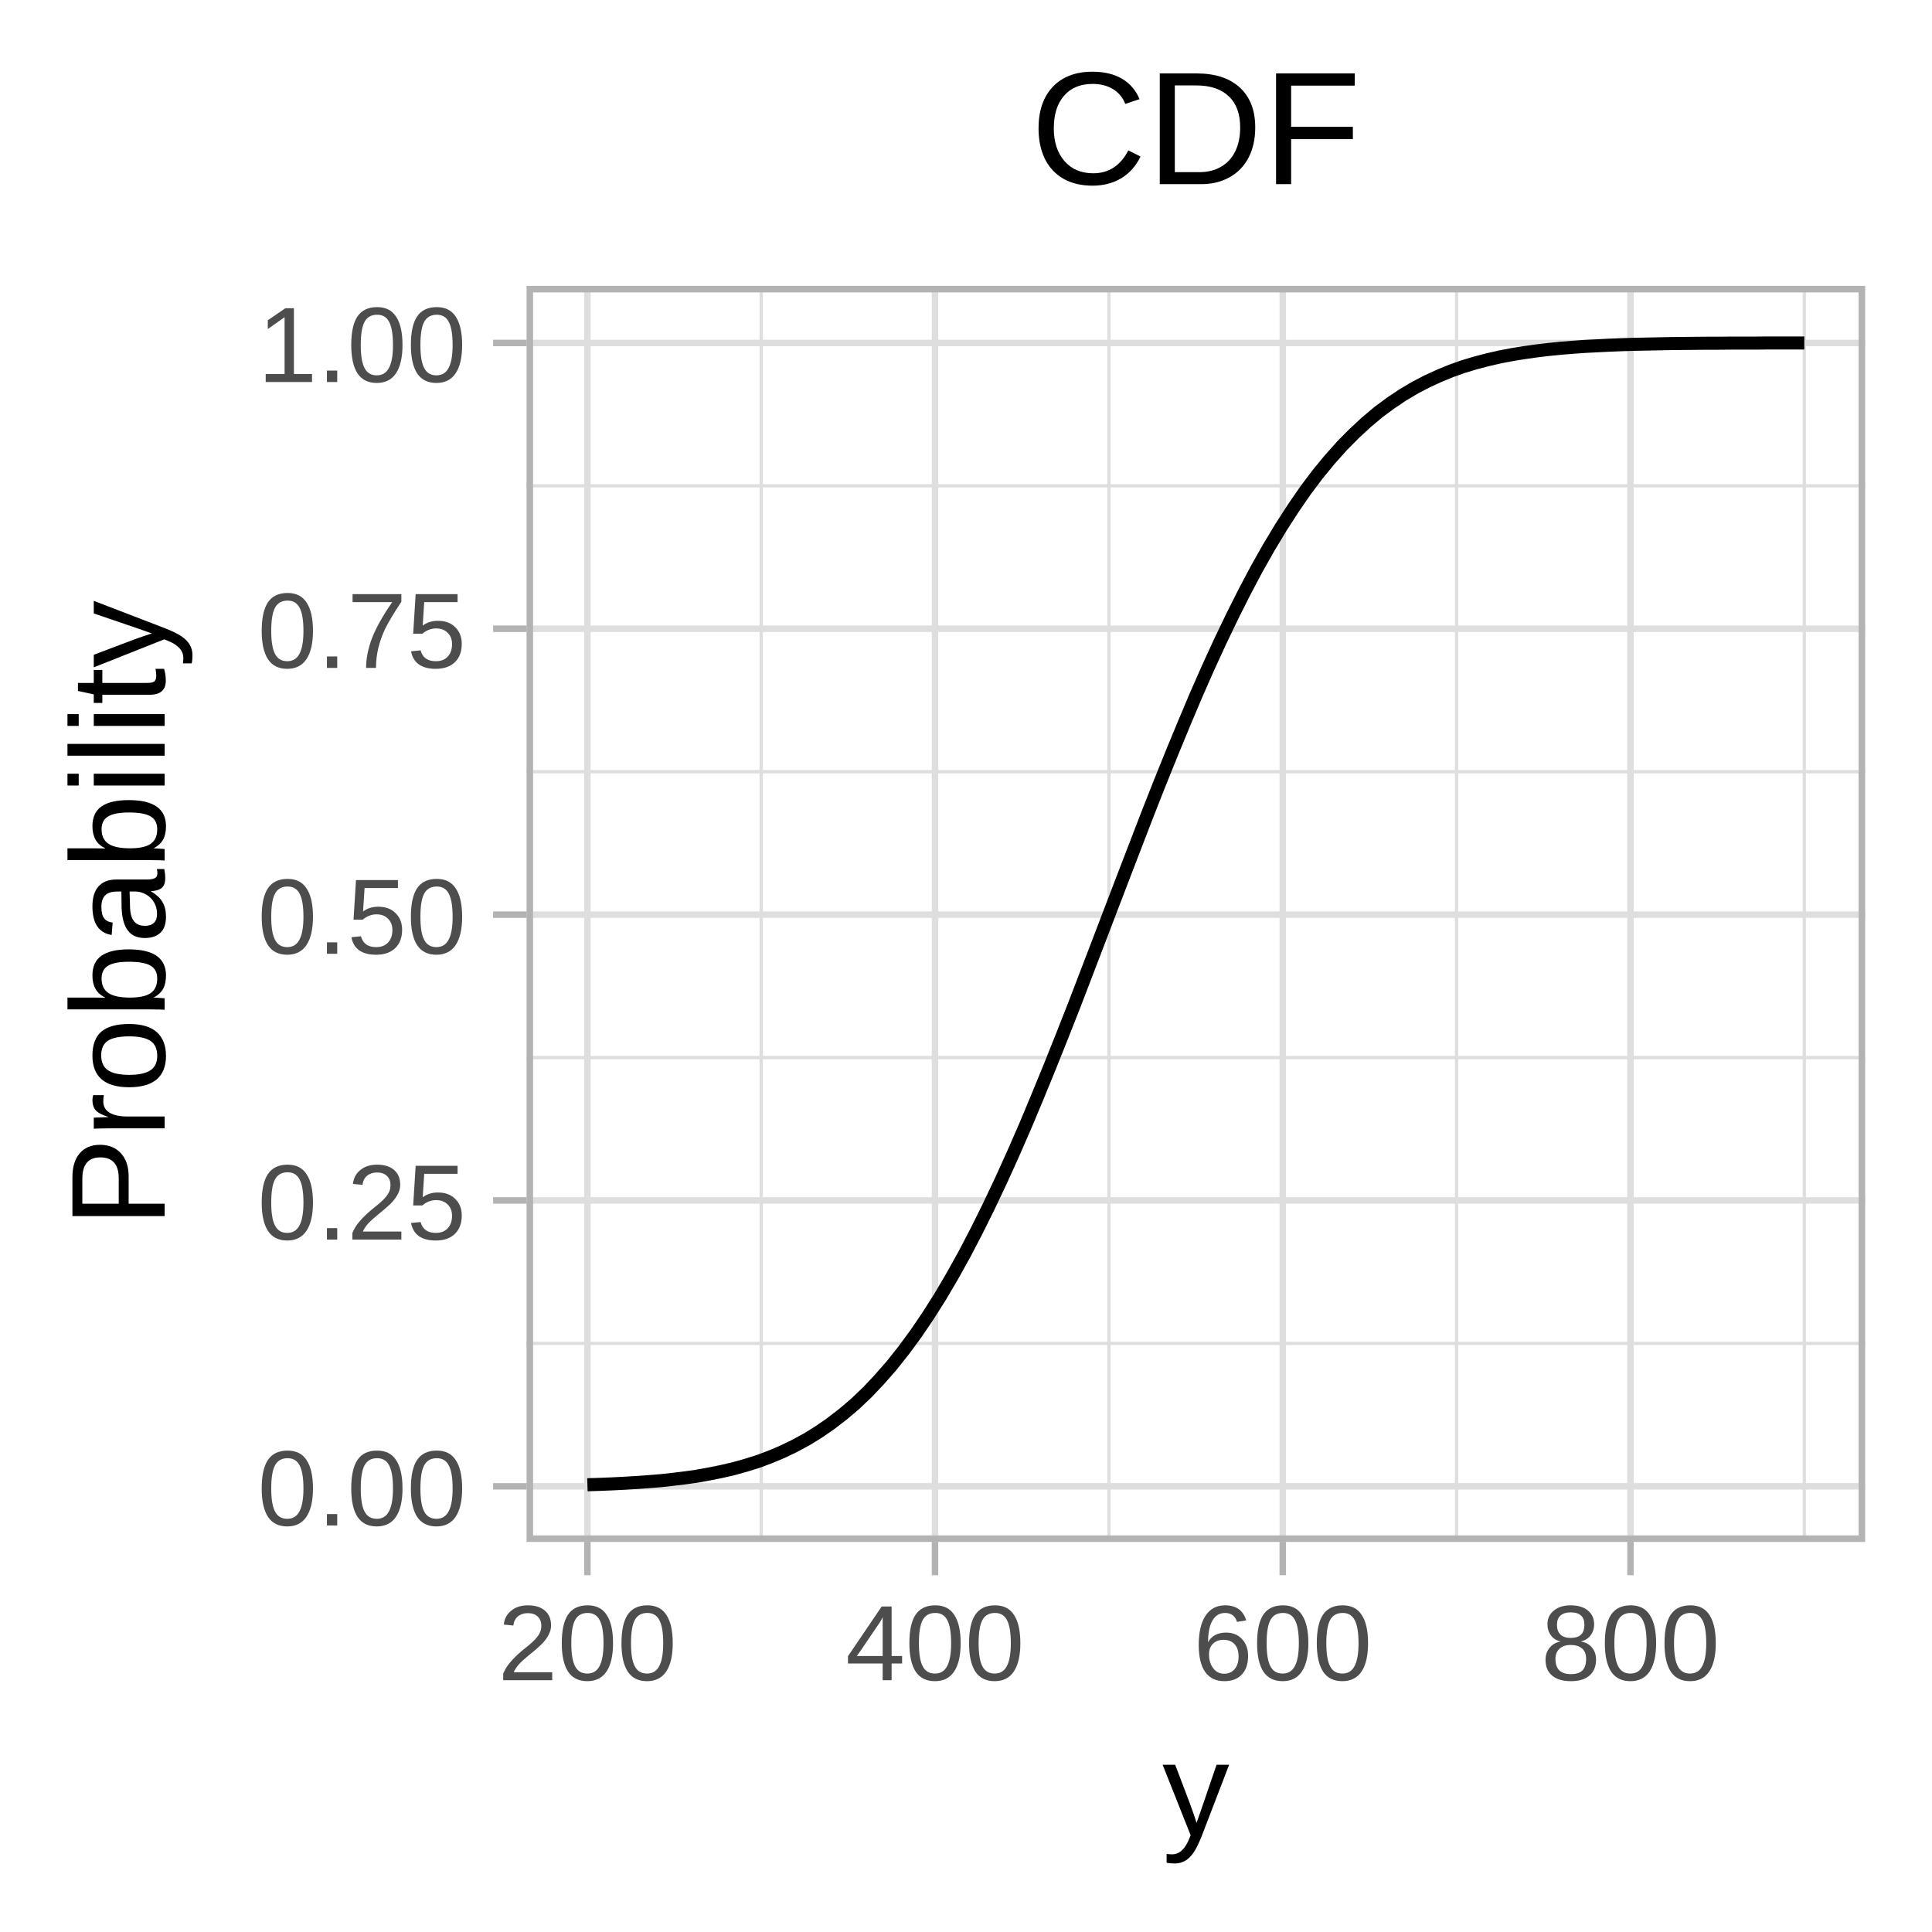
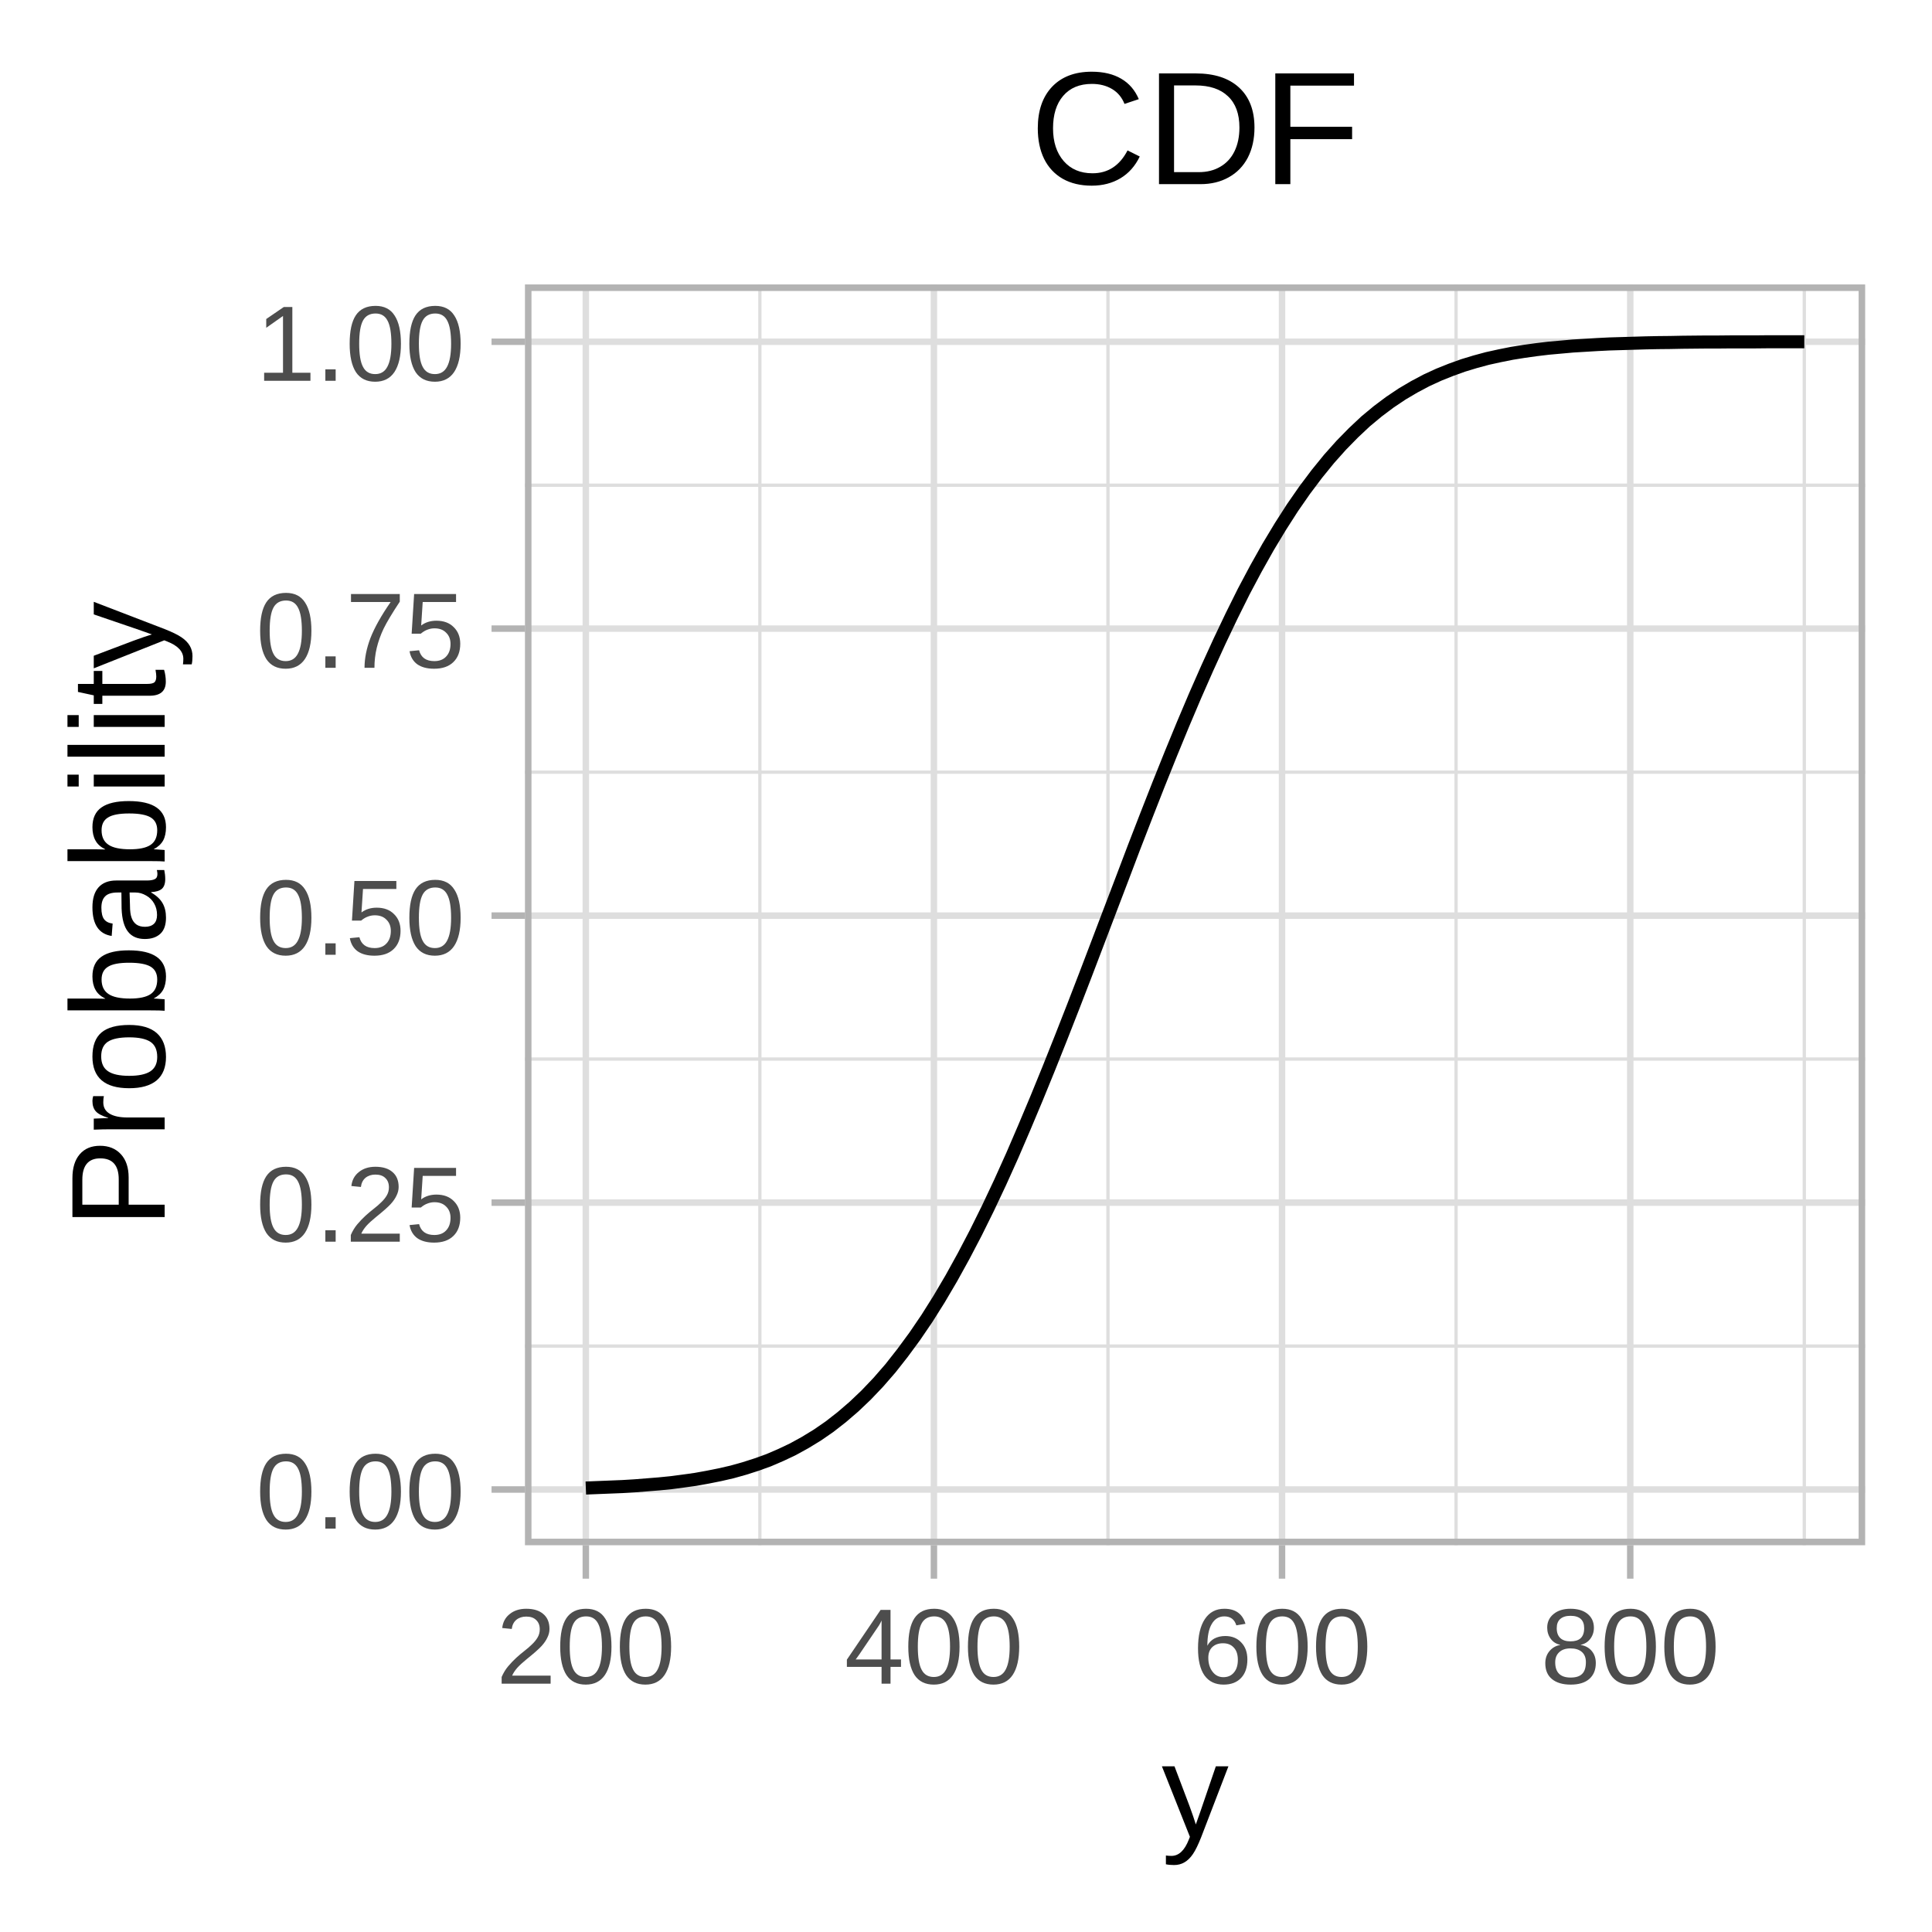
<svg xmlns="http://www.w3.org/2000/svg" class="svglite" width="158.40pt" height="158.40pt" viewBox="0 0 158.40 158.40">
  <defs>
    <style type="text/css">
    .svglite line, .svglite polyline, .svglite polygon, .svglite path, .svglite rect, .svglite circle {
      fill: none;
      stroke: #000000;
      stroke-linecap: round;
      stroke-linejoin: round;
      stroke-miterlimit: 10.00;
    }
    .svglite text {
      white-space: pre;
    }
  </style>
  </defs>
  <rect width="100%" height="100%" style="stroke: none; fill: #FFFFFF;" />
  <defs>
    <clipPath id="cpMC4wMHwxNTguNDB8MC4wMHwxNTguNDA=">
      <rect x="0.00" y="0.00" width="158.40" height="158.40" />
    </clipPath>
  </defs>
  <g clip-path="url(#cpMC4wMHwxNTguNDB8MC4wMHwxNTguNDA=)">
-     <rect x="-0" y="-0" width="158.40" height="158.40" style="stroke-width: 1.07; stroke: #FFFFFF; fill: #FFFFFF;" />
+     <rect x="0" y="-0" width="158.40" height="158.40" style="stroke-width: 1.07; stroke: #FFFFFF; fill: #FFFFFF;" />
  </g>
  <defs>
-     <clipPath id="cpNDMuMTd8MTUyLjkyfDIzLjQ0fDEyNi40MQ==">
-       <rect x="43.17" y="23.44" width="109.75" height="102.98" />
+     <clipPath id="cpNDMuMDR8MTUyLjkyfDIzLjMyfDEyNi42OQ==">
+       <rect x="43.04" y="23.32" width="109.88" height="103.37" />
    </clipPath>
  </defs>
-   <g clip-path="url(#cpNDMuMTd8MTUyLjkyfDIzLjQ0fDEyNi40MQ==)">
-     <rect x="43.17" y="23.44" width="109.75" height="102.98" style="stroke-width: 1.07; stroke: none; fill: #FFFFFF;" />
-     <polyline points="43.17,110.14 152.92,110.14 " style="stroke-width: 0.27; stroke: #DEDEDE; stroke-linecap: butt;" />
-     <polyline points="43.17,86.71 152.92,86.71 " style="stroke-width: 0.27; stroke: #DEDEDE; stroke-linecap: butt;" />
-     <polyline points="43.17,63.27 152.92,63.27 " style="stroke-width: 0.27; stroke: #DEDEDE; stroke-linecap: butt;" />
-     <polyline points="43.17,39.83 152.92,39.83 " style="stroke-width: 0.27; stroke: #DEDEDE; stroke-linecap: butt;" />
-     <polyline points="62.41,126.41 62.41,23.44 " style="stroke-width: 0.27; stroke: #DEDEDE; stroke-linecap: butt;" />
-     <polyline points="90.92,126.41 90.92,23.44 " style="stroke-width: 0.27; stroke: #DEDEDE; stroke-linecap: butt;" />
-     <polyline points="119.42,126.41 119.42,23.44 " style="stroke-width: 0.27; stroke: #DEDEDE; stroke-linecap: butt;" />
-     <polyline points="147.93,126.41 147.93,23.44 " style="stroke-width: 0.27; stroke: #DEDEDE; stroke-linecap: butt;" />
-     <polyline points="43.17,121.86 152.92,121.86 " style="stroke-width: 0.53; stroke: #DEDEDE; stroke-linecap: butt;" />
-     <polyline points="43.17,98.42 152.92,98.42 " style="stroke-width: 0.53; stroke: #DEDEDE; stroke-linecap: butt;" />
-     <polyline points="43.17,74.99 152.92,74.99 " style="stroke-width: 0.53; stroke: #DEDEDE; stroke-linecap: butt;" />
-     <polyline points="43.17,51.55 152.92,51.55 " style="stroke-width: 0.53; stroke: #DEDEDE; stroke-linecap: butt;" />
-     <polyline points="43.17,28.12 152.92,28.12 " style="stroke-width: 0.53; stroke: #DEDEDE; stroke-linecap: butt;" />
-     <polyline points="48.16,126.41 48.16,23.44 " style="stroke-width: 0.53; stroke: #DEDEDE; stroke-linecap: butt;" />
-     <polyline points="76.66,126.41 76.66,23.44 " style="stroke-width: 0.53; stroke: #DEDEDE; stroke-linecap: butt;" />
-     <polyline points="105.17,126.41 105.17,23.44 " style="stroke-width: 0.53; stroke: #DEDEDE; stroke-linecap: butt;" />
-     <polyline points="133.68,126.41 133.68,23.44 " style="stroke-width: 0.53; stroke: #DEDEDE; stroke-linecap: butt;" />
-     <polyline points="48.16,121.73 49.15,121.70 50.15,121.66 51.15,121.61 52.15,121.55 53.15,121.48 54.14,121.40 55.14,121.29 56.14,121.17 57.14,121.03 58.13,120.85 59.13,120.65 60.13,120.42 61.13,120.14 62.13,119.83 63.12,119.46 64.12,119.04 65.12,118.56 66.12,118.02 67.11,117.41 68.11,116.72 69.11,115.95 70.11,115.10 71.11,114.15 72.10,113.10 73.10,111.96 74.10,110.70 75.10,109.34 76.09,107.88 77.09,106.30 78.09,104.60 79.09,102.80 80.08,100.90 81.08,98.88 82.08,96.77 83.08,94.56 84.08,92.27 85.07,89.90 86.07,87.46 87.07,84.96 88.07,82.42 89.06,79.84 90.06,77.23 91.06,74.61 92.06,72.00 93.06,69.40 94.05,66.83 95.05,64.29 96.05,61.81 97.05,59.39 98.04,57.04 99.04,54.77 100.04,52.59 101.04,50.51 102.04,48.52 103.03,46.65 104.03,44.88 105.03,43.22 106.03,41.67 107.02,40.23 108.02,38.90 109.02,37.68 110.02,36.56 111.02,35.55 112.01,34.63 113.01,33.79 114.01,33.05 115.01,32.38 116.00,31.79 117.00,31.27 118.00,30.81 119.00,30.40 119.99,30.05 120.99,29.75 121.99,29.49 122.99,29.26 123.99,29.07 124.98,28.91 125.98,28.77 126.98,28.65 127.98,28.55 128.97,28.47 129.97,28.40 130.97,28.35 131.97,28.30 132.97,28.26 133.96,28.23 134.96,28.21 135.96,28.19 136.96,28.17 137.95,28.16 138.95,28.15 139.95,28.14 140.95,28.14 141.95,28.13 142.94,28.13 143.94,28.13 144.94,28.12 145.94,28.12 146.93,28.12 147.93,28.12 " style="stroke-width: 1.07; stroke-linecap: butt;" />
-     <rect x="43.17" y="23.44" width="109.75" height="102.98" style="stroke-width: 1.07; stroke: #B3B3B3;" />
+   <g clip-path="url(#cpNDMuMDR8MTUyLjkyfDIzLjMyfDEyNi42OQ==)">
+     <rect x="43.04" y="23.32" width="109.88" height="103.37" style="stroke-width: 1.07; stroke: none; fill: #FFFFFF;" />
+     <polyline points="43.04,110.36 152.92,110.36 " style="stroke-width: 0.27; stroke: #DEDEDE; stroke-linecap: butt;" />
+     <polyline points="43.04,86.83 152.92,86.83 " style="stroke-width: 0.27; stroke: #DEDEDE; stroke-linecap: butt;" />
+     <polyline points="43.04,63.31 152.92,63.31 " style="stroke-width: 0.27; stroke: #DEDEDE; stroke-linecap: butt;" />
+     <polyline points="43.04,39.78 152.92,39.78 " style="stroke-width: 0.27; stroke: #DEDEDE; stroke-linecap: butt;" />
+     <polyline points="62.30,126.69 62.30,23.32 " style="stroke-width: 0.27; stroke: #DEDEDE; stroke-linecap: butt;" />
+     <polyline points="90.84,126.69 90.84,23.32 " style="stroke-width: 0.27; stroke: #DEDEDE; stroke-linecap: butt;" />
+     <polyline points="119.38,126.69 119.38,23.32 " style="stroke-width: 0.27; stroke: #DEDEDE; stroke-linecap: butt;" />
+     <polyline points="147.93,126.69 147.93,23.32 " style="stroke-width: 0.27; stroke: #DEDEDE; stroke-linecap: butt;" />
+     <polyline points="43.04,122.12 152.92,122.12 " style="stroke-width: 0.53; stroke: #DEDEDE; stroke-linecap: butt;" />
+     <polyline points="43.04,98.60 152.92,98.60 " style="stroke-width: 0.53; stroke: #DEDEDE; stroke-linecap: butt;" />
+     <polyline points="43.04,75.07 152.92,75.07 " style="stroke-width: 0.53; stroke: #DEDEDE; stroke-linecap: butt;" />
+     <polyline points="43.04,51.54 152.92,51.54 " style="stroke-width: 0.53; stroke: #DEDEDE; stroke-linecap: butt;" />
+     <polyline points="43.04,28.02 152.92,28.02 " style="stroke-width: 0.53; stroke: #DEDEDE; stroke-linecap: butt;" />
+     <polyline points="48.03,126.69 48.03,23.32 " style="stroke-width: 0.53; stroke: #DEDEDE; stroke-linecap: butt;" />
+     <polyline points="76.57,126.69 76.57,23.32 " style="stroke-width: 0.53; stroke: #DEDEDE; stroke-linecap: butt;" />
+     <polyline points="105.11,126.69 105.11,23.32 " style="stroke-width: 0.53; stroke: #DEDEDE; stroke-linecap: butt;" />
+     <polyline points="133.66,126.69 133.66,23.32 " style="stroke-width: 0.53; stroke: #DEDEDE; stroke-linecap: butt;" />
+     <polyline points="48.03,122.00 49.03,121.96 50.03,121.92 51.03,121.88 52.03,121.82 53.03,121.74 54.03,121.66 55.03,121.56 56.02,121.43 57.02,121.29 58.02,121.11 59.02,120.91 60.02,120.68 61.02,120.40 62.02,120.08 63.02,119.72 64.02,119.29 65.01,118.82 66.01,118.27 67.01,117.66 68.01,116.97 69.01,116.19 70.01,115.33 71.01,114.38 72.01,113.33 73.01,112.18 74.00,110.92 75.00,109.56 76.00,108.09 77.00,106.50 78.00,104.80 79.00,102.99 80.00,101.08 81.00,99.06 82.00,96.94 83.00,94.72 83.99,92.42 84.99,90.04 85.99,87.59 86.99,85.08 87.99,82.53 88.99,79.94 89.99,77.32 90.99,74.69 91.99,72.07 92.98,69.46 93.98,66.88 94.98,64.33 95.98,61.84 96.98,59.41 97.98,57.05 98.98,54.78 99.98,52.59 100.98,50.49 101.97,48.50 102.97,46.62 103.97,44.84 104.97,43.18 105.97,41.62 106.97,40.18 107.97,38.85 108.97,37.62 109.97,36.50 110.97,35.48 111.96,34.55 112.96,33.72 113.96,32.97 114.96,32.30 115.96,31.71 116.96,31.18 117.96,30.72 118.96,30.32 119.96,29.96 120.95,29.66 121.95,29.39 122.95,29.17 123.95,28.97 124.95,28.81 125.95,28.67 126.95,28.55 127.95,28.46 128.95,28.37 129.95,28.31 130.94,28.25 131.94,28.20 132.94,28.17 133.94,28.14 134.94,28.11 135.94,28.09 136.94,28.08 137.94,28.06 138.94,28.05 139.93,28.04 140.93,28.04 141.93,28.03 142.93,28.03 143.93,28.03 144.93,28.02 145.93,28.02 146.93,28.02 147.93,28.02 " style="stroke-width: 1.07; stroke-linecap: butt;" />
+     <rect x="43.04" y="23.32" width="109.88" height="103.37" style="stroke-width: 1.07; stroke: #B3B3B3;" />
  </g>
  <g clip-path="url(#cpMC4wMHwxNTguNDB8MC4wMHwxNTguNDA=)">
-     <text x="38.24" y="125.07" text-anchor="end" style="font-size: 8.80px;fill: #4D4D4D; font-family: &quot;Arimo&quot;;" textLength="19.58px" lengthAdjust="spacingAndGlyphs">0.00</text>
-     <text x="38.24" y="101.63" text-anchor="end" style="font-size: 8.80px;fill: #4D4D4D; font-family: &quot;Arimo&quot;;" textLength="19.58px" lengthAdjust="spacingAndGlyphs">0.25</text>
-     <text x="38.24" y="78.20" text-anchor="end" style="font-size: 8.80px;fill: #4D4D4D; font-family: &quot;Arimo&quot;;" textLength="19.58px" lengthAdjust="spacingAndGlyphs">0.50</text>
-     <text x="38.24" y="54.76" text-anchor="end" style="font-size: 8.80px;fill: #4D4D4D; font-family: &quot;Arimo&quot;;" textLength="19.58px" lengthAdjust="spacingAndGlyphs">0.75</text>
-     <text x="38.24" y="31.32" text-anchor="end" style="font-size: 8.80px;fill: #4D4D4D; font-family: &quot;Arimo&quot;;" textLength="19.58px" lengthAdjust="spacingAndGlyphs">1.00</text>
-     <polyline points="40.43,121.86 43.17,121.86 " style="stroke-width: 0.53; stroke: #B3B3B3; stroke-linecap: butt;" />
-     <polyline points="40.43,98.42 43.17,98.42 " style="stroke-width: 0.53; stroke: #B3B3B3; stroke-linecap: butt;" />
-     <polyline points="40.43,74.99 43.17,74.99 " style="stroke-width: 0.53; stroke: #B3B3B3; stroke-linecap: butt;" />
-     <polyline points="40.43,51.55 43.17,51.55 " style="stroke-width: 0.53; stroke: #B3B3B3; stroke-linecap: butt;" />
-     <polyline points="40.43,28.12 43.17,28.12 " style="stroke-width: 0.53; stroke: #B3B3B3; stroke-linecap: butt;" />
-     <polyline points="48.16,129.15 48.16,126.41 " style="stroke-width: 0.53; stroke: #B3B3B3; stroke-linecap: butt;" />
-     <polyline points="76.66,129.15 76.66,126.41 " style="stroke-width: 0.53; stroke: #B3B3B3; stroke-linecap: butt;" />
-     <polyline points="105.17,129.15 105.17,126.41 " style="stroke-width: 0.53; stroke: #B3B3B3; stroke-linecap: butt;" />
-     <polyline points="133.68,129.15 133.68,126.41 " style="stroke-width: 0.53; stroke: #B3B3B3; stroke-linecap: butt;" />
-     <text x="48.16" y="137.76" text-anchor="middle" style="font-size: 8.80px;fill: #4D4D4D; font-family: &quot;Arimo&quot;;" textLength="16.78px" lengthAdjust="spacingAndGlyphs">200</text>
-     <text x="76.66" y="137.76" text-anchor="middle" style="font-size: 8.80px;fill: #4D4D4D; font-family: &quot;Arimo&quot;;" textLength="16.78px" lengthAdjust="spacingAndGlyphs">400</text>
-     <text x="105.17" y="137.76" text-anchor="middle" style="font-size: 8.80px;fill: #4D4D4D; font-family: &quot;Arimo&quot;;" textLength="16.78px" lengthAdjust="spacingAndGlyphs">600</text>
-     <text x="133.68" y="137.76" text-anchor="middle" style="font-size: 8.80px;fill: #4D4D4D; font-family: &quot;Arimo&quot;;" textLength="16.78px" lengthAdjust="spacingAndGlyphs">800</text>
-     <text x="98.04" y="150.50" text-anchor="middle" style="font-size: 11.00px; font-family: &quot;Arimo&quot;;" textLength="6.51px" lengthAdjust="spacingAndGlyphs">y</text>
-     <text transform="translate(13.50,74.93) rotate(-90)" text-anchor="middle" style="font-size: 11.00px; font-family: &quot;Arimo&quot;;" textLength="58.15px" lengthAdjust="spacingAndGlyphs">Probability</text>
-     <text x="98.04" y="15.10" text-anchor="middle" style="font-size: 13.20px; font-family: &quot;Arimo&quot;;" textLength="26.96px" lengthAdjust="spacingAndGlyphs">CDF</text>
+     <text x="38.11" y="125.33" text-anchor="end" style="font-size: 8.80px;fill: #4D4D4D; font-family: &quot;Arimo&quot;;" textLength="19.58px" lengthAdjust="spacingAndGlyphs">0.00</text>
+     <text x="38.11" y="101.80" text-anchor="end" style="font-size: 8.80px;fill: #4D4D4D; font-family: &quot;Arimo&quot;;" textLength="19.58px" lengthAdjust="spacingAndGlyphs">0.25</text>
+     <text x="38.11" y="78.28" text-anchor="end" style="font-size: 8.80px;fill: #4D4D4D; font-family: &quot;Arimo&quot;;" textLength="19.58px" lengthAdjust="spacingAndGlyphs">0.50</text>
+     <text x="38.11" y="54.75" text-anchor="end" style="font-size: 8.80px;fill: #4D4D4D; font-family: &quot;Arimo&quot;;" textLength="19.58px" lengthAdjust="spacingAndGlyphs">0.75</text>
+     <text x="38.11" y="31.22" text-anchor="end" style="font-size: 8.80px;fill: #4D4D4D; font-family: &quot;Arimo&quot;;" textLength="19.58px" lengthAdjust="spacingAndGlyphs">1.00</text>
+     <polyline points="40.30,122.12 43.04,122.12 " style="stroke-width: 0.53; stroke: #B3B3B3; stroke-linecap: butt;" />
+     <polyline points="40.30,98.60 43.04,98.60 " style="stroke-width: 0.53; stroke: #B3B3B3; stroke-linecap: butt;" />
+     <polyline points="40.30,75.07 43.04,75.07 " style="stroke-width: 0.53; stroke: #B3B3B3; stroke-linecap: butt;" />
+     <polyline points="40.30,51.54 43.04,51.54 " style="stroke-width: 0.53; stroke: #B3B3B3; stroke-linecap: butt;" />
+     <polyline points="40.30,28.02 43.04,28.02 " style="stroke-width: 0.53; stroke: #B3B3B3; stroke-linecap: butt;" />
+     <polyline points="48.03,129.43 48.03,126.69 " style="stroke-width: 0.53; stroke: #B3B3B3; stroke-linecap: butt;" />
+     <polyline points="76.57,129.43 76.57,126.69 " style="stroke-width: 0.53; stroke: #B3B3B3; stroke-linecap: butt;" />
+     <polyline points="105.11,129.43 105.11,126.69 " style="stroke-width: 0.53; stroke: #B3B3B3; stroke-linecap: butt;" />
+     <polyline points="133.66,129.43 133.66,126.69 " style="stroke-width: 0.53; stroke: #B3B3B3; stroke-linecap: butt;" />
+     <text x="48.03" y="138.04" text-anchor="middle" style="font-size: 8.80px;fill: #4D4D4D; font-family: &quot;Arimo&quot;;" textLength="16.78px" lengthAdjust="spacingAndGlyphs">200</text>
+     <text x="76.57" y="138.04" text-anchor="middle" style="font-size: 8.80px;fill: #4D4D4D; font-family: &quot;Arimo&quot;;" textLength="16.78px" lengthAdjust="spacingAndGlyphs">400</text>
+     <text x="105.11" y="138.04" text-anchor="middle" style="font-size: 8.80px;fill: #4D4D4D; font-family: &quot;Arimo&quot;;" textLength="16.78px" lengthAdjust="spacingAndGlyphs">600</text>
+     <text x="133.66" y="138.04" text-anchor="middle" style="font-size: 8.80px;fill: #4D4D4D; font-family: &quot;Arimo&quot;;" textLength="16.78px" lengthAdjust="spacingAndGlyphs">800</text>
+     <text x="97.98" y="150.63" text-anchor="middle" style="font-size: 11.00px; font-family: &quot;Arimo&quot;;" textLength="6.51px" lengthAdjust="spacingAndGlyphs">y</text>
+     <text transform="translate(13.50,75.01) rotate(-90)" text-anchor="middle" style="font-size: 11.00px; font-family: &quot;Arimo&quot;;" textLength="58.15px" lengthAdjust="spacingAndGlyphs">Probability</text>
+     <text x="97.98" y="15.10" text-anchor="middle" style="font-size: 13.20px; font-family: &quot;Arimo&quot;;" textLength="26.96px" lengthAdjust="spacingAndGlyphs">CDF</text>
  </g>
</svg>
